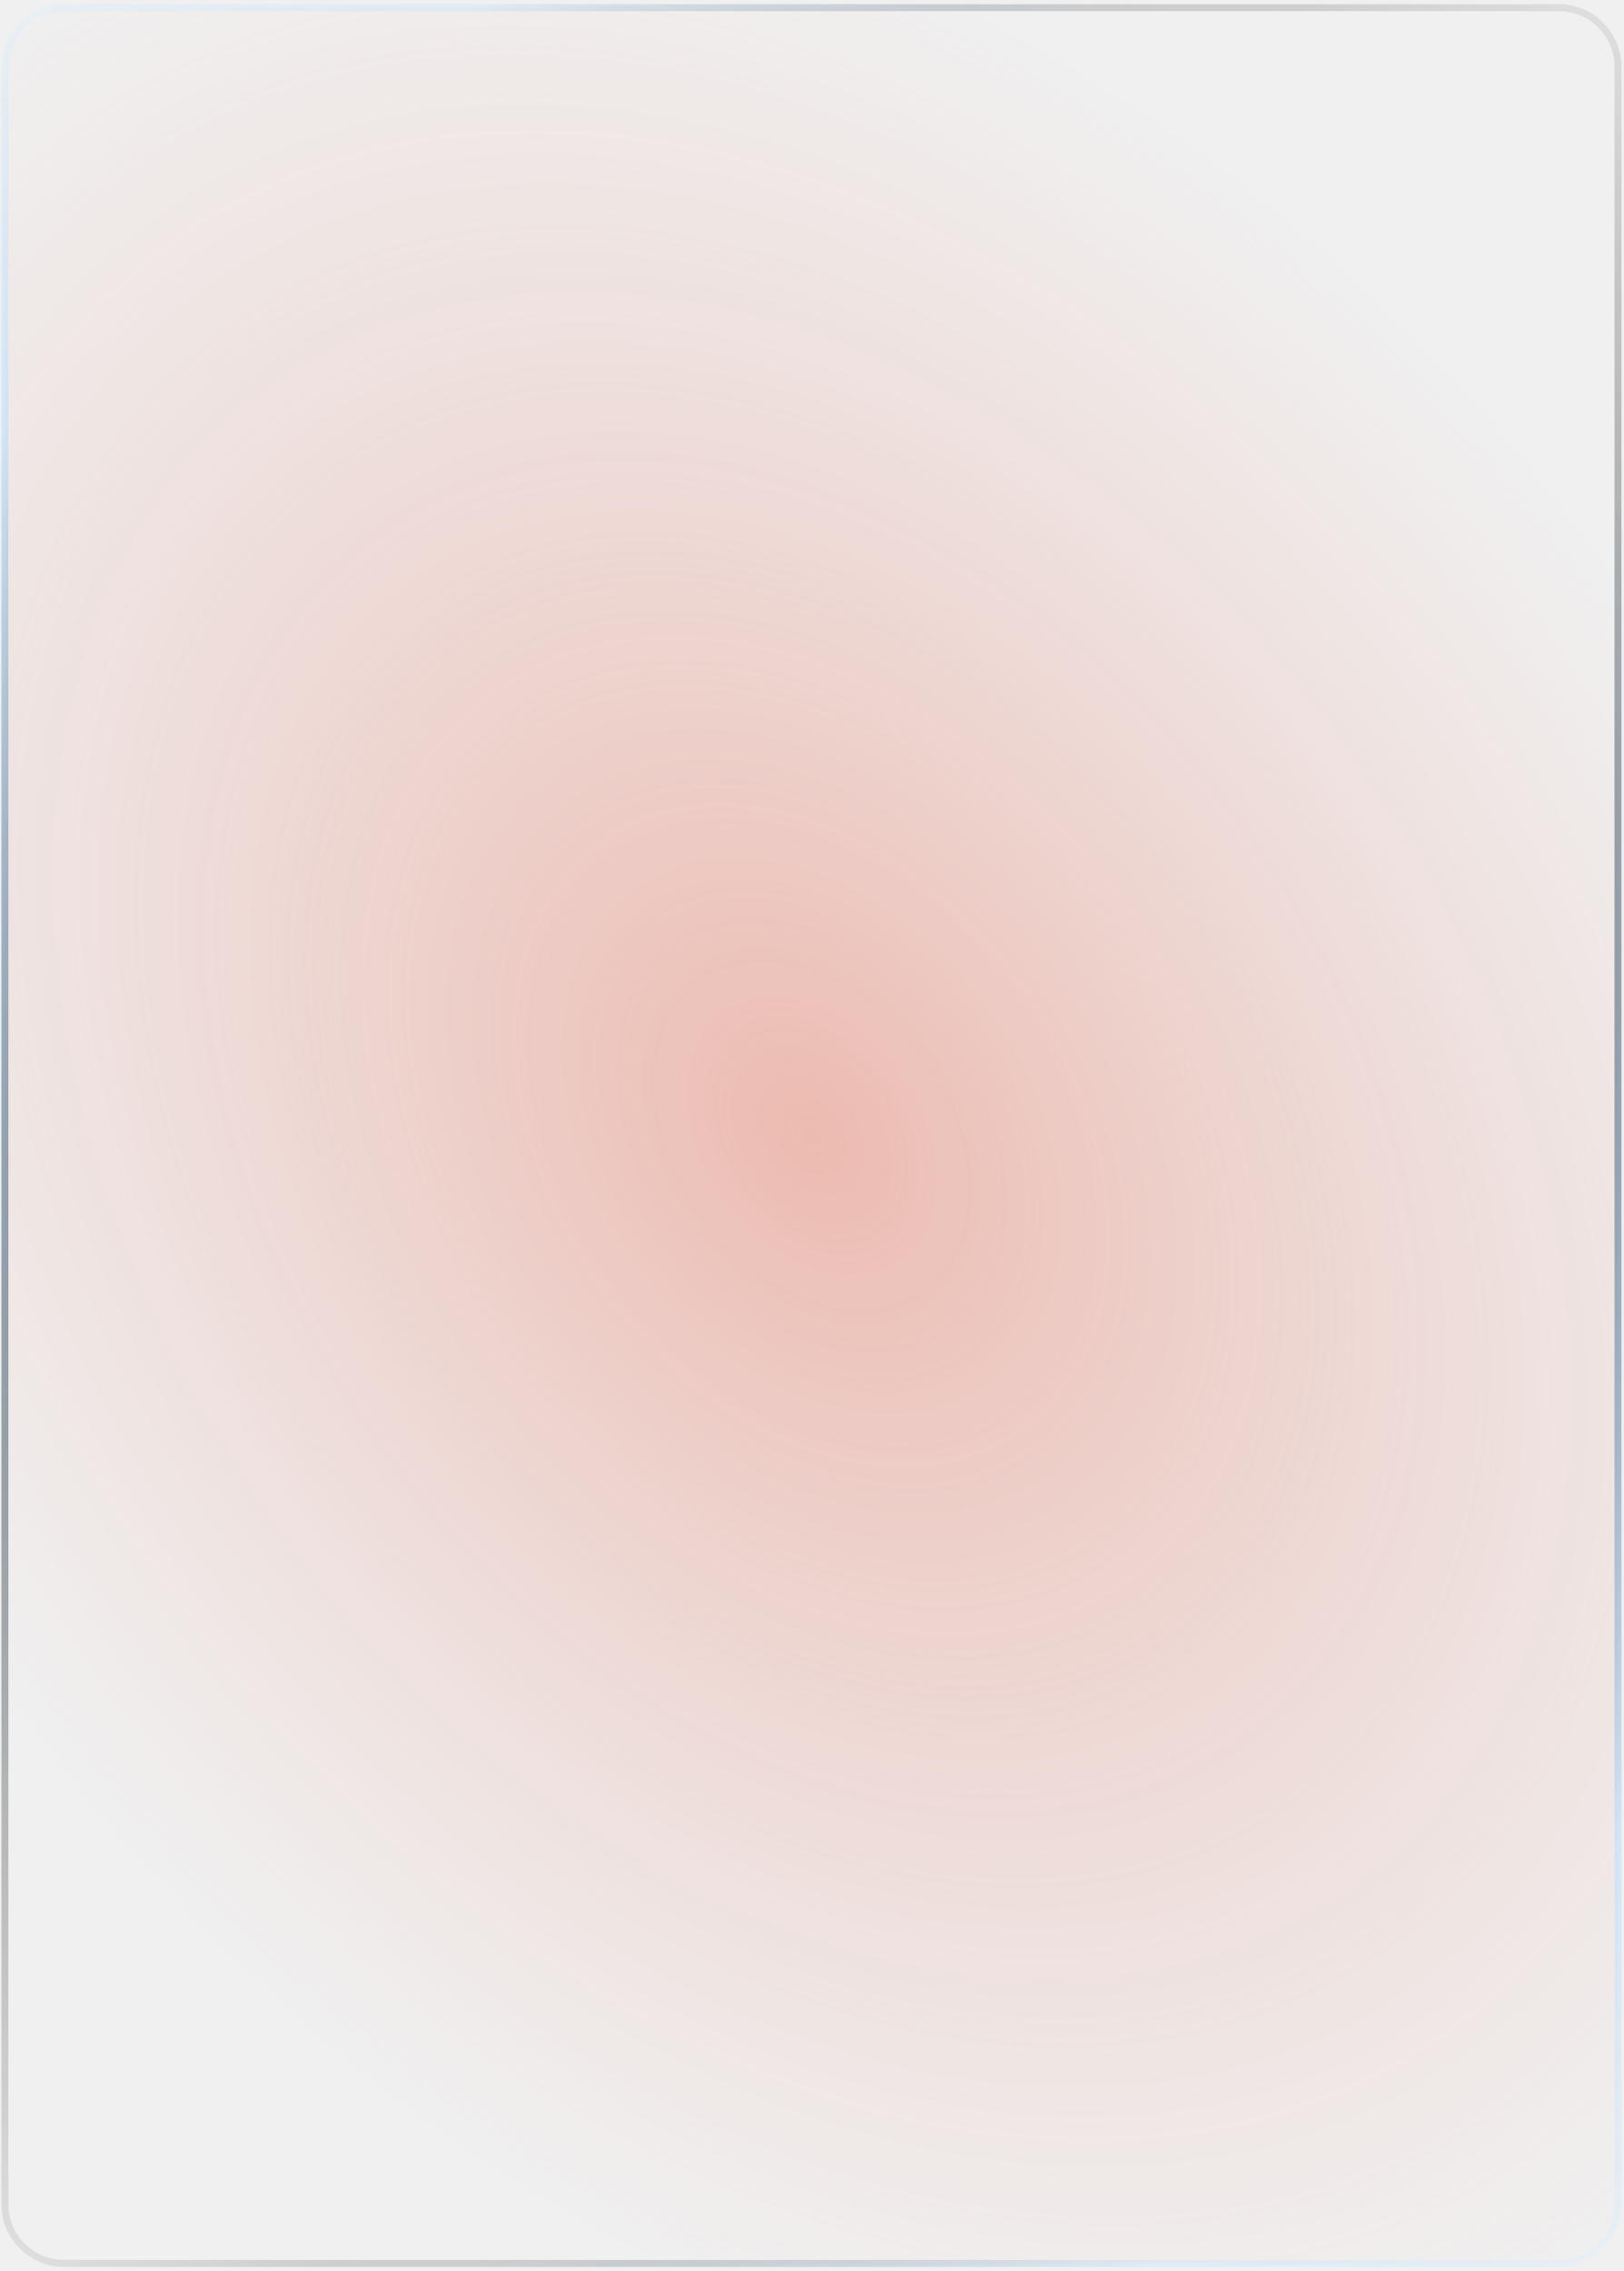
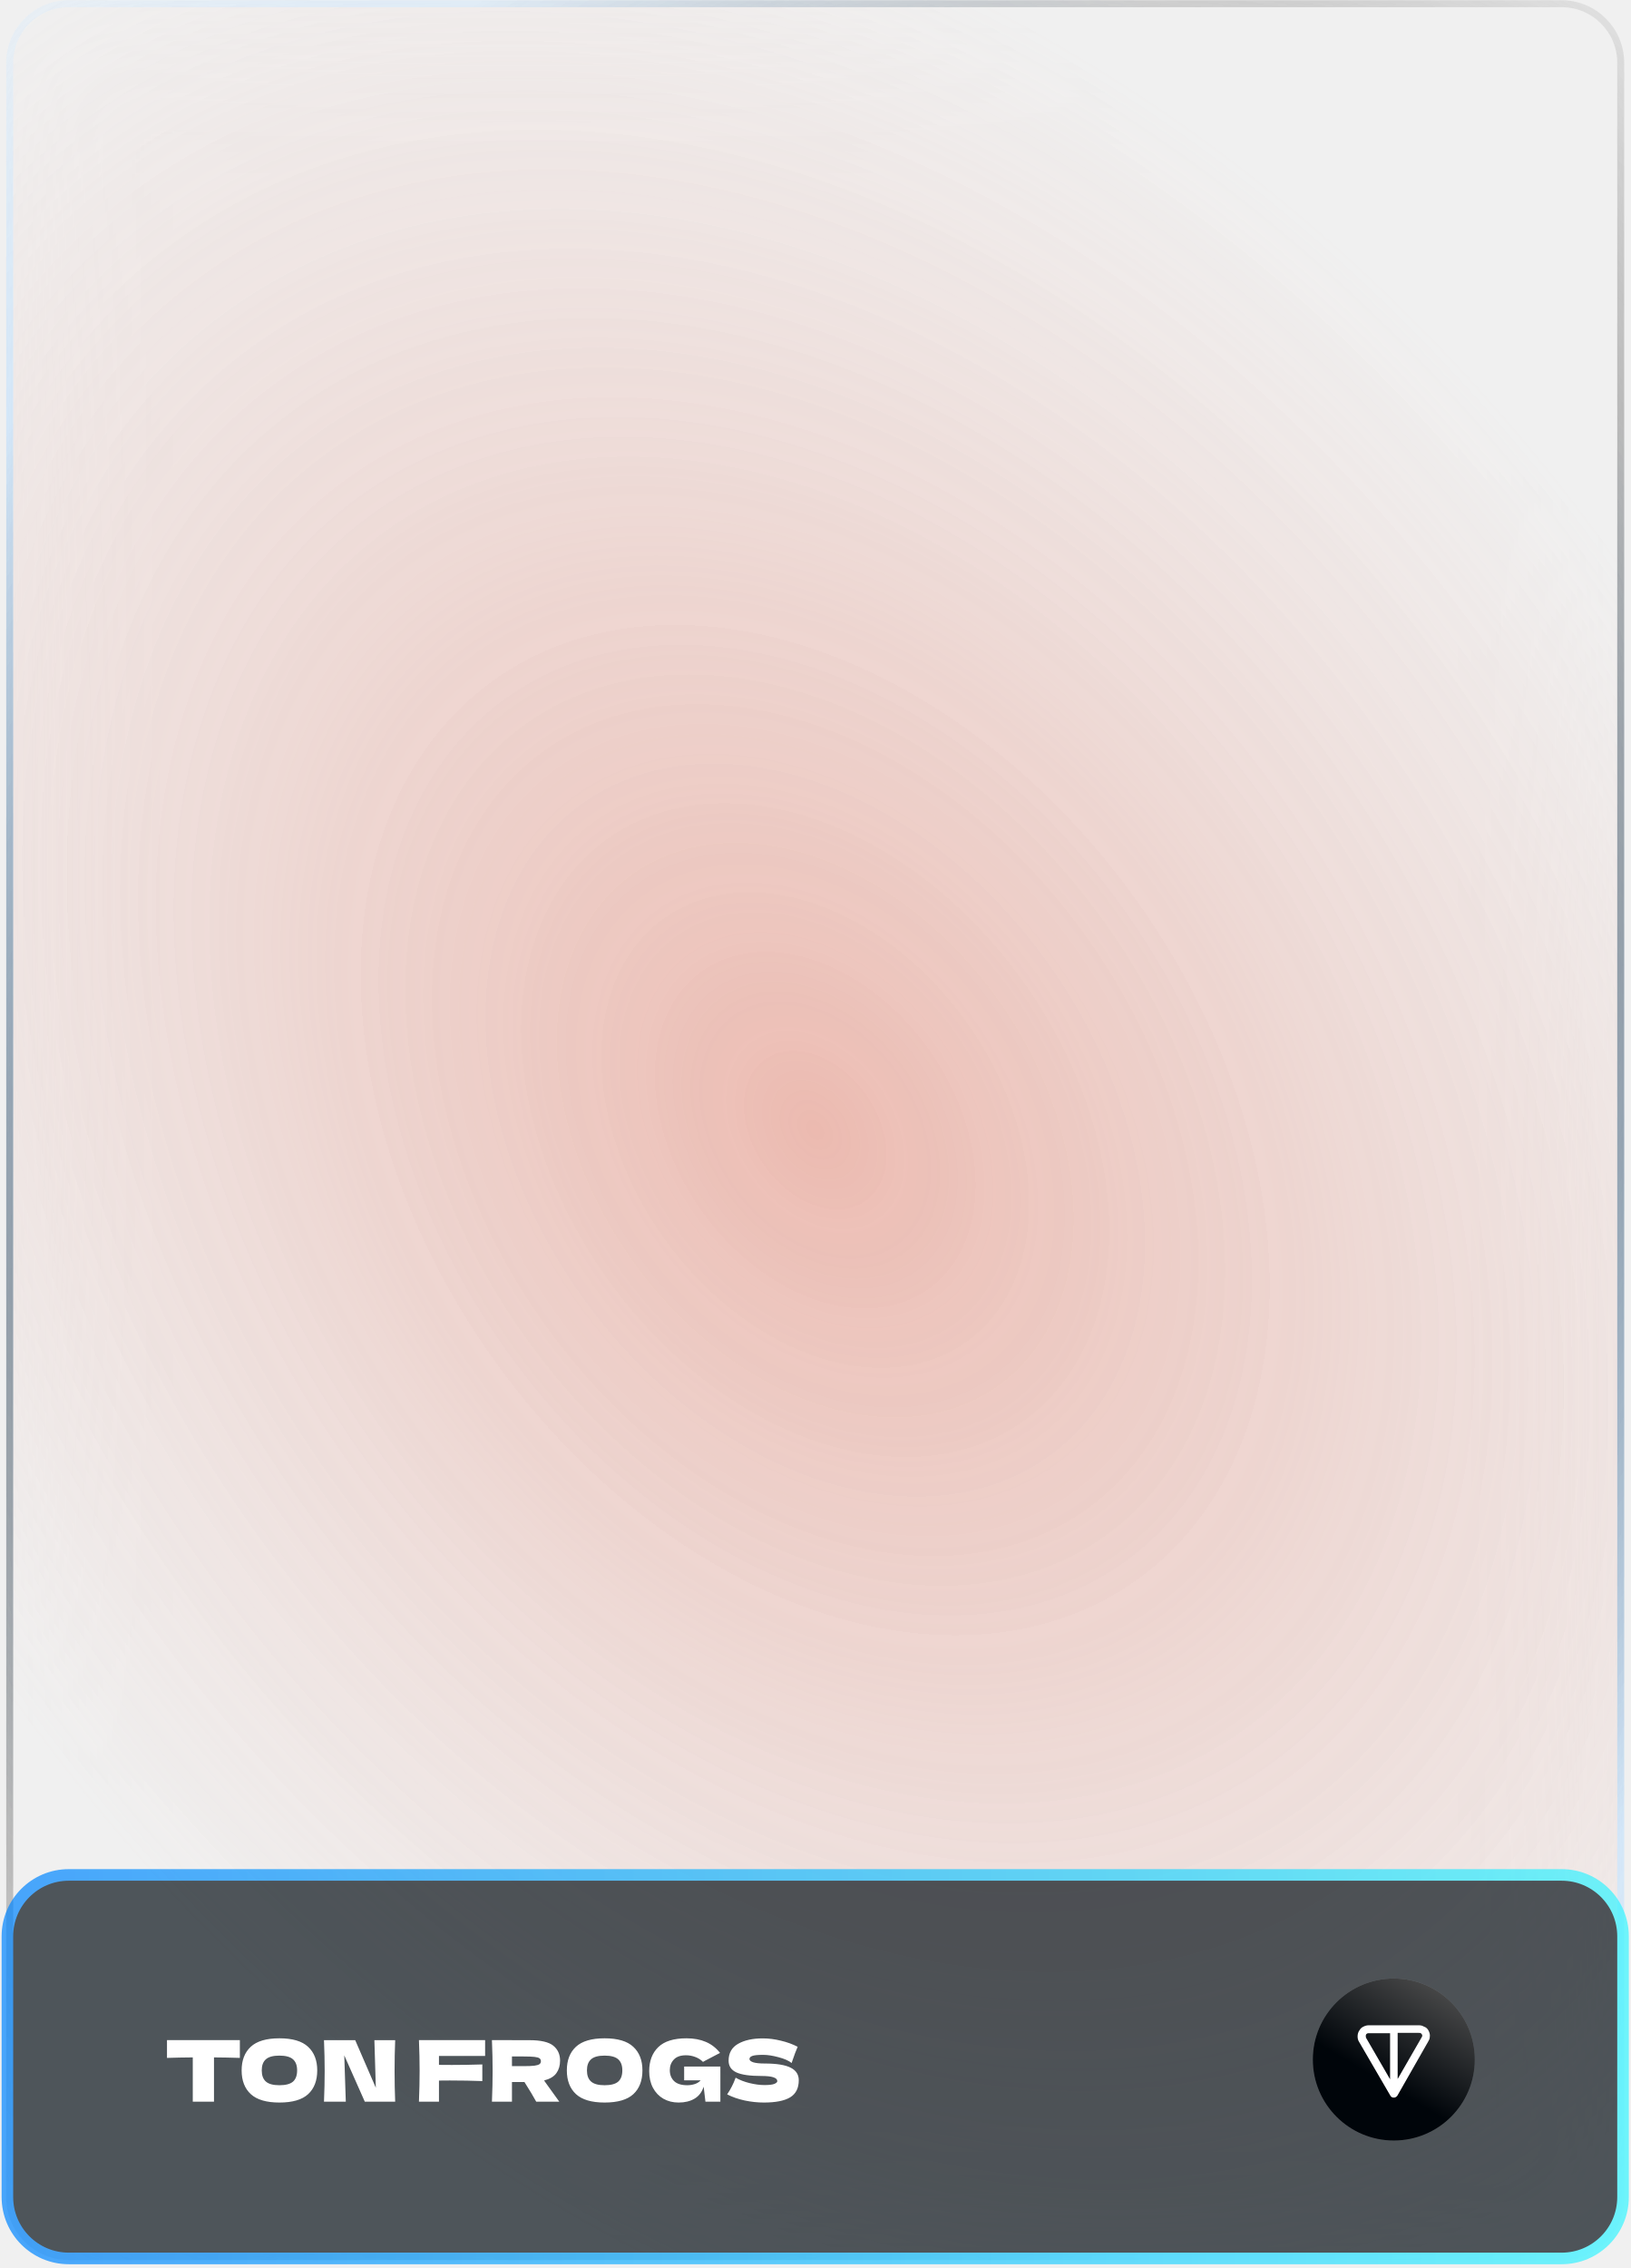
- <svg xmlns="http://www.w3.org/2000/svg" width="369" height="516" viewBox="0 0 369 516" fill="none">
-   <rect x="1.115" y="1.736" width="366.559" height="512.549" rx="13.445" fill="url(#paint0_diamond_429_314)" fill-opacity="0.5" />
-   <rect x="1.115" y="1.736" width="366.559" height="512.549" rx="13.445" stroke="url(#paint1_radial_429_314)" stroke-width="1.582" />
-   <rect x="1.115" y="1.736" width="366.559" height="512.549" rx="13.445" stroke="url(#paint2_radial_429_314)" stroke-opacity="0.5" stroke-width="1.582" />
-   <rect x="1.115" y="1.736" width="366.559" height="512.549" rx="13.445" stroke="url(#paint3_radial_429_314)" stroke-width="1.582" />
+ <svg xmlns="http://www.w3.org/2000/svg" width="371" height="516" viewBox="0 0 371 516" fill="none">
+   <g filter="url(#filter0_b_429_313)">
+     <rect x="3" y="1.631" width="364.977" height="510.967" rx="12.654" fill="url(#paint0_diamond_429_313)" fill-opacity="0.5" />
+     <rect x="2.209" y="0.84" width="366.559" height="512.549" rx="13.445" stroke="url(#paint1_radial_429_313)" stroke-width="1.582" />
+     <rect x="2.209" y="0.84" width="366.559" height="512.549" rx="13.445" stroke="url(#paint2_radial_429_313)" stroke-opacity="0.5" stroke-width="1.582" />
+     <rect x="2.209" y="0.84" width="366.559" height="512.549" rx="13.445" stroke="url(#paint3_radial_429_313)" stroke-width="1.582" />
+   </g>
+   <rect opacity="0.7" x="369.293" y="513.825" width="367.609" height="87.255" rx="13.97" transform="rotate(-180 369.293 513.825)" fill="#08121A" stroke="url(#paint4_linear_429_313)" stroke-width="2.632" />
+   <path d="M54.577 468.201C52.557 468.137 50.594 468.098 48.69 468.085V478.162H43.863V468.085C41.946 468.098 39.99 468.137 37.995 468.201V464.147H54.577V468.201ZM63.571 478.355C60.624 478.355 58.455 477.718 57.065 476.444C55.675 475.157 54.98 473.355 54.98 471.039C54.98 468.748 55.669 466.959 57.046 465.672C58.436 464.385 60.611 463.742 63.571 463.742C66.544 463.742 68.719 464.385 70.096 465.672C71.486 466.959 72.181 468.748 72.181 471.039C72.181 473.368 71.492 475.17 70.115 476.444C68.738 477.718 66.557 478.355 63.571 478.355ZM63.571 474.417C64.999 474.417 66.029 474.147 66.66 473.606C67.29 473.053 67.606 472.197 67.606 471.039C67.606 469.906 67.29 469.063 66.66 468.51C66.029 467.956 64.999 467.68 63.571 467.68C62.155 467.68 61.132 467.956 60.502 468.51C59.871 469.063 59.556 469.906 59.556 471.039C59.556 472.184 59.871 473.034 60.502 473.587C61.132 474.14 62.155 474.417 63.571 474.417ZM89.916 464.166C89.826 466.341 89.781 468.671 89.781 471.155C89.781 473.651 89.826 475.987 89.916 478.162H83.005L78.333 467.622L78.681 478.162H73.719C73.822 475.665 73.874 473.33 73.874 471.155C73.874 468.992 73.822 466.663 73.719 464.166H80.823L85.514 474.996L85.186 464.166H89.916ZM110.381 467.757H99.88V469.784C100.536 469.797 101.521 469.803 102.833 469.803C105.098 469.803 107.402 469.765 109.744 469.687V473.471C107.402 473.381 104.931 473.336 102.331 473.336C101.25 473.336 100.433 473.342 99.88 473.355V478.162H95.324C95.427 475.665 95.478 473.33 95.478 471.155C95.478 468.98 95.427 466.644 95.324 464.147H110.381V467.757ZM127.434 468.819C127.434 469.938 127.157 470.884 126.604 471.657C126.063 472.429 125.13 472.989 123.805 473.336C123.959 473.542 124.068 473.703 124.133 473.819L127.26 478.162H122.009C121.443 477.107 120.549 475.614 119.326 473.683H116.488V478.162H111.932C112.035 475.665 112.087 473.33 112.087 471.155C112.087 468.98 112.035 466.644 111.932 464.147H116.488V464.166H120.446C123.045 464.166 124.86 464.585 125.89 465.421C126.919 466.258 127.434 467.39 127.434 468.819ZM116.488 467.873V470.074H119.094C120.188 470.074 121.012 470.041 121.565 469.977C122.132 469.9 122.524 469.784 122.743 469.63C122.962 469.475 123.071 469.25 123.071 468.954C123.071 468.671 122.968 468.452 122.762 468.298C122.556 468.143 122.17 468.034 121.604 467.969C121.038 467.905 120.201 467.873 119.094 467.873H116.488ZM137.565 478.355C134.618 478.355 132.449 477.718 131.059 476.444C129.67 475.157 128.975 473.355 128.975 471.039C128.975 468.748 129.663 466.959 131.04 465.672C132.43 464.385 134.605 463.742 137.565 463.742C140.538 463.742 142.713 464.385 144.09 465.672C145.48 466.959 146.175 468.748 146.175 471.039C146.175 473.368 145.486 475.17 144.109 476.444C142.732 477.718 140.551 478.355 137.565 478.355ZM137.565 474.417C138.994 474.417 140.023 474.147 140.654 473.606C141.284 473.053 141.6 472.197 141.6 471.039C141.6 469.906 141.284 469.063 140.654 468.51C140.023 467.956 138.994 467.68 137.565 467.68C136.149 467.68 135.126 467.956 134.496 468.51C133.865 469.063 133.55 469.906 133.55 471.039C133.55 472.184 133.865 473.034 134.496 473.587C135.126 474.14 136.149 474.417 137.565 474.417ZM155.667 470.17H163.91V478.162H160.512L160.107 474.745C159.721 475.968 159.032 476.875 158.041 477.467C157.05 478.059 155.841 478.355 154.412 478.355C153.112 478.355 151.954 478.066 150.937 477.486C149.934 476.907 149.142 476.077 148.563 474.996C147.997 473.915 147.714 472.654 147.714 471.213C147.714 468.909 148.402 467.088 149.779 465.749C151.156 464.411 153.299 463.742 156.207 463.742C157.868 463.742 159.328 464.012 160.59 464.552C161.864 465.093 162.945 465.93 163.833 467.062C163.254 467.358 162.121 467.95 160.435 468.838L159.953 469.108C159.451 468.606 158.865 468.233 158.196 467.989C157.527 467.731 156.819 467.603 156.072 467.603C154.837 467.603 153.917 467.931 153.312 468.587C152.707 469.231 152.404 470.028 152.404 470.981C152.404 472.01 152.726 472.841 153.37 473.471C154.026 474.102 155.023 474.417 156.362 474.417C156.941 474.417 157.501 474.333 158.041 474.166C158.595 473.999 159.058 473.709 159.431 473.297H155.667V470.17ZM165.453 476.502C165.891 475.846 166.251 475.234 166.534 474.668C166.83 474.102 167.113 473.445 167.384 472.699C168.297 473.227 169.359 473.638 170.569 473.934C171.779 474.23 172.905 474.378 173.947 474.378C175.015 474.378 175.768 474.288 176.206 474.108C176.643 473.915 176.862 473.709 176.862 473.49C176.862 472.705 175.665 472.313 173.272 472.313C170.646 472.313 168.741 472.043 167.557 471.502C166.373 470.949 165.781 470.061 165.781 468.838C165.781 467.101 166.502 465.82 167.944 464.996C169.385 464.173 171.257 463.761 173.561 463.761C174.9 463.761 176.27 463.935 177.673 464.282C179.089 464.617 180.363 465.08 181.495 465.672C181.122 466.522 180.73 467.558 180.318 468.78C180.24 469.038 180.176 469.231 180.125 469.359C179.468 468.832 178.477 468.394 177.152 468.047C175.826 467.686 174.655 467.506 173.638 467.506C172.416 467.506 171.592 467.59 171.167 467.757C170.743 467.911 170.53 468.143 170.53 468.452C170.53 468.761 170.82 469.012 171.399 469.205C171.991 469.385 172.84 469.475 173.947 469.475C176.676 469.475 178.658 469.79 179.893 470.421C181.128 471.039 181.746 471.991 181.746 473.278C181.746 475.08 181.09 476.38 179.777 477.178C178.464 477.963 176.476 478.355 173.812 478.355C172.384 478.355 170.929 478.201 169.449 477.892C167.969 477.57 166.637 477.107 165.453 476.502Z" fill="white" />
+   <g filter="url(#filter1_b_429_313)">
+     <rect x="335.564" y="486.995" width="36.854" height="36.854" rx="18.427" transform="rotate(180 335.564 486.995)" fill="url(#paint5_linear_429_313)" />
+   </g>
+   <path fill-rule="evenodd" clip-rule="evenodd" d="M322.749 460.781H311.482C311.052 460.781 310.693 460.853 310.262 461.069C309.76 461.284 309.473 461.643 309.329 461.931C309.329 461.931 309.329 462.003 309.258 462.003C309.042 462.362 308.899 462.793 308.899 463.296C308.899 463.727 308.971 464.158 309.258 464.589L316.362 476.803C316.506 477.09 316.793 477.234 317.152 477.234C317.439 477.234 317.726 477.09 317.941 476.803L324.902 464.589C325.046 464.302 325.333 463.942 325.333 463.368C325.405 462.865 325.261 462.434 325.046 462.003C324.831 461.572 324.472 461.212 323.969 461.069C323.539 460.781 323.036 460.781 322.749 460.781ZM318.013 462.506H322.749C323.036 462.506 323.18 462.506 323.252 462.577C323.395 462.649 323.467 462.721 323.539 462.865C323.611 462.937 323.611 463.08 323.611 463.224C323.611 463.296 323.539 463.368 323.395 463.655L318.013 472.995V462.506ZM316.291 462.506V473.067L310.837 463.655C310.765 463.511 310.765 463.368 310.765 463.224C310.765 463.08 310.765 462.937 310.837 462.865C310.908 462.793 310.908 462.721 310.98 462.721L311.052 462.649C311.195 462.577 311.339 462.577 311.554 462.577H316.291V462.506Z" fill="white" />
  <defs>
-     <radialGradient id="paint0_diamond_429_314" cx="0" cy="0" r="1" gradientUnits="userSpaceOnUse" gradientTransform="translate(184.395 258.01) rotate(54.4623) scale(313.965 224.261)">
+     <filter id="filter0_b_429_313" x="-31.798" y="-33.167" width="434.573" height="580.563" filterUnits="userSpaceOnUse" color-interpolation-filters="sRGB">
+       <feFlood flood-opacity="0" result="BackgroundImageFix" />
+       <feGaussianBlur in="BackgroundImage" stdDeviation="16.608" />
+       <feComposite in2="SourceAlpha" operator="in" result="effect1_backgroundBlur_429_313" />
+       <feBlend mode="normal" in="SourceGraphic" in2="effect1_backgroundBlur_429_313" result="shape" />
+     </filter>
+     <filter id="filter1_b_429_313" x="210.963" y="362.394" width="212.349" height="212.349" filterUnits="userSpaceOnUse" color-interpolation-filters="sRGB">
+       <feFlood flood-opacity="0" result="BackgroundImageFix" />
+       <feGaussianBlur in="BackgroundImage" stdDeviation="43.874" />
+       <feComposite in2="SourceAlpha" operator="in" result="effect1_backgroundBlur_429_313" />
+       <feBlend mode="normal" in="SourceGraphic" in2="effect1_backgroundBlur_429_313" result="shape" />
+     </filter>
+     <radialGradient id="paint0_diamond_429_313" cx="0" cy="0" r="1" gradientUnits="userSpaceOnUse" gradientTransform="translate(185.488 257.115) rotate(54.4623) scale(313.965 224.261)">
      <stop stop-color="#E88571" />
      <stop offset="1" stop-color="#E7A99C" stop-opacity="0" />
    </radialGradient>
-     <radialGradient id="paint1_radial_429_314" cx="0" cy="0" r="1" gradientUnits="userSpaceOnUse" gradientTransform="translate(184.395 258.01) rotate(-123.28) scale(424.352 303.108)">
+     <radialGradient id="paint1_radial_429_313" cx="0" cy="0" r="1" gradientUnits="userSpaceOnUse" gradientTransform="translate(185.488 257.115) rotate(-123.28) scale(424.352 303.108)">
      <stop stop-color="white" />
      <stop offset="1" stop-color="white" stop-opacity="0" />
    </radialGradient>
-     <radialGradient id="paint2_radial_429_314" cx="0" cy="0" r="1" gradientUnits="userSpaceOnUse" gradientTransform="translate(184.395 258.01) rotate(50.2726) scale(342.628 244.734)">
+     <radialGradient id="paint2_radial_429_313" cx="0" cy="0" r="1" gradientUnits="userSpaceOnUse" gradientTransform="translate(185.488 257.115) rotate(50.2726) scale(342.628 244.734)">
      <stop stop-color="#0085FF" />
      <stop offset="1" stop-color="#0085FF" stop-opacity="0" />
    </radialGradient>
-     <radialGradient id="paint3_radial_429_314" cx="0" cy="0" r="1" gradientUnits="userSpaceOnUse" gradientTransform="translate(184.395 258.01) rotate(126.448) scale(336.664 240.474)">
+     <radialGradient id="paint3_radial_429_313" cx="0" cy="0" r="1" gradientUnits="userSpaceOnUse" gradientTransform="translate(185.488 257.115) rotate(126.448) scale(336.664 240.474)">
      <stop stop-color="#151515" />
      <stop offset="1" stop-color="#151515" stop-opacity="0" />
    </radialGradient>
+     <linearGradient id="paint4_linear_429_313" x1="732.953" y1="554.82" x2="367.977" y2="554.82" gradientUnits="userSpaceOnUse">
+       <stop stop-color="#0085FF" />
+       <stop offset="1" stop-color="#36F5FF" />
+     </linearGradient>
+     <linearGradient id="paint5_linear_429_313" x1="357.446" y1="500.815" x2="343.626" y2="523.849" gradientUnits="userSpaceOnUse">
+       <stop stop-color="#00050A" />
+       <stop offset="1" stop-color="#4D4D4D" />
+     </linearGradient>
  </defs>
</svg>
